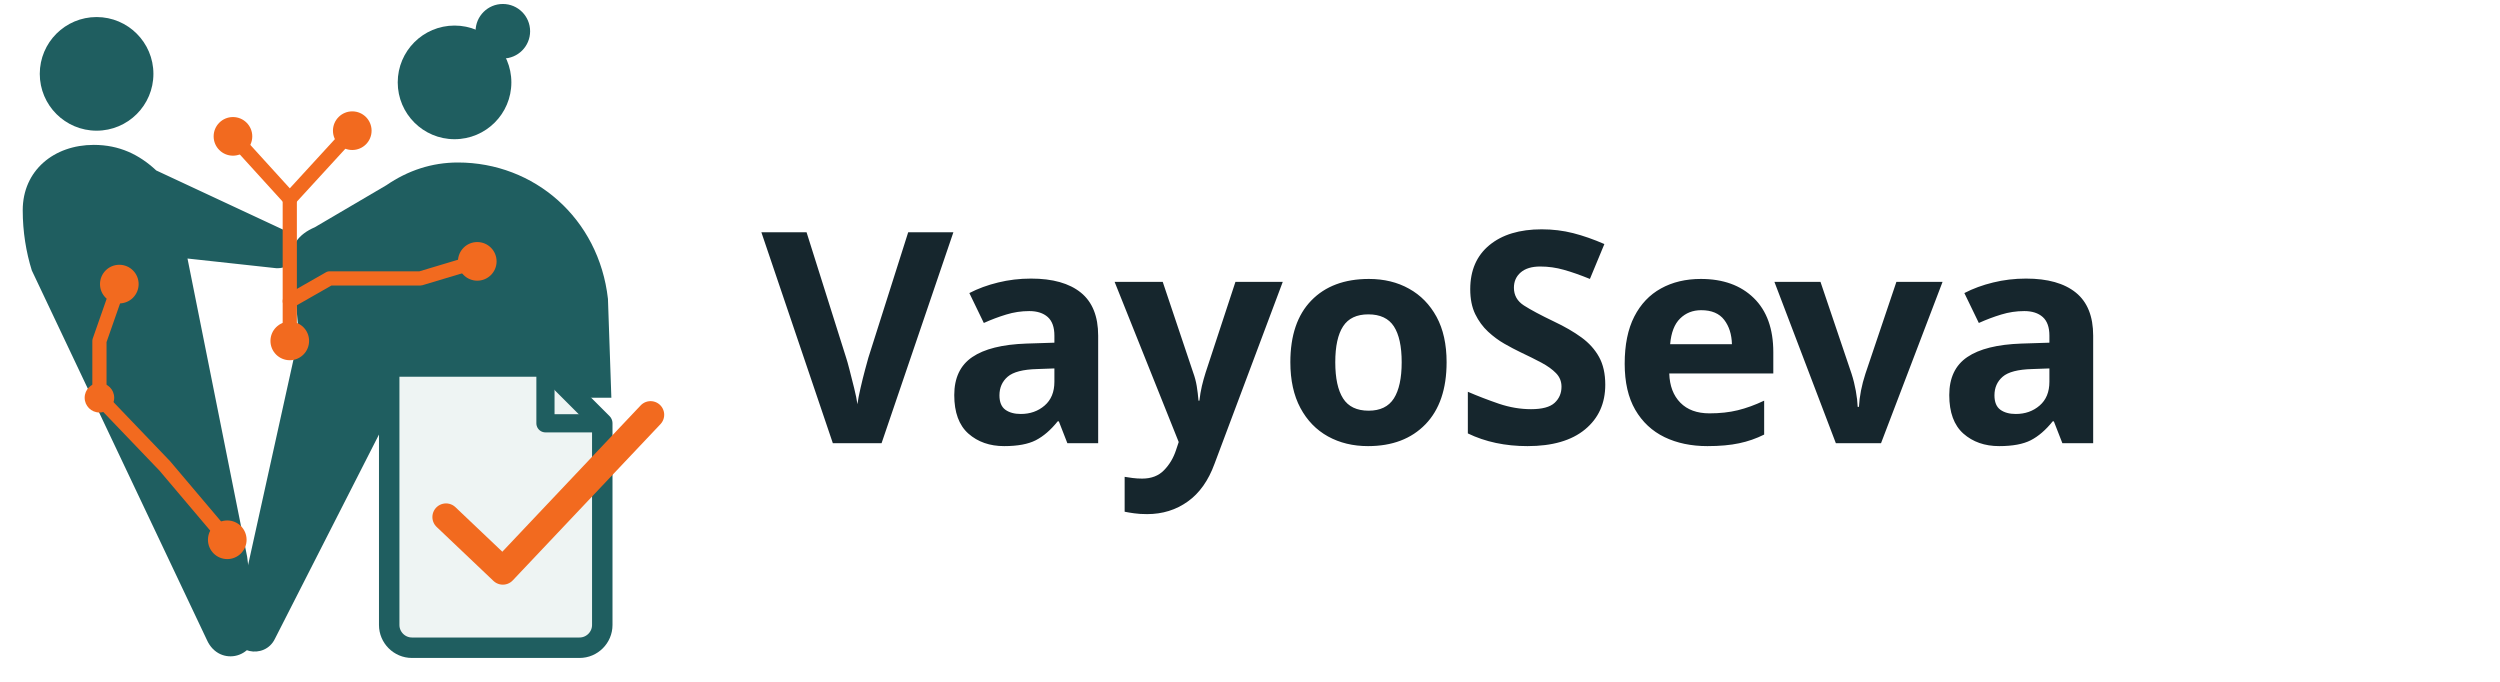
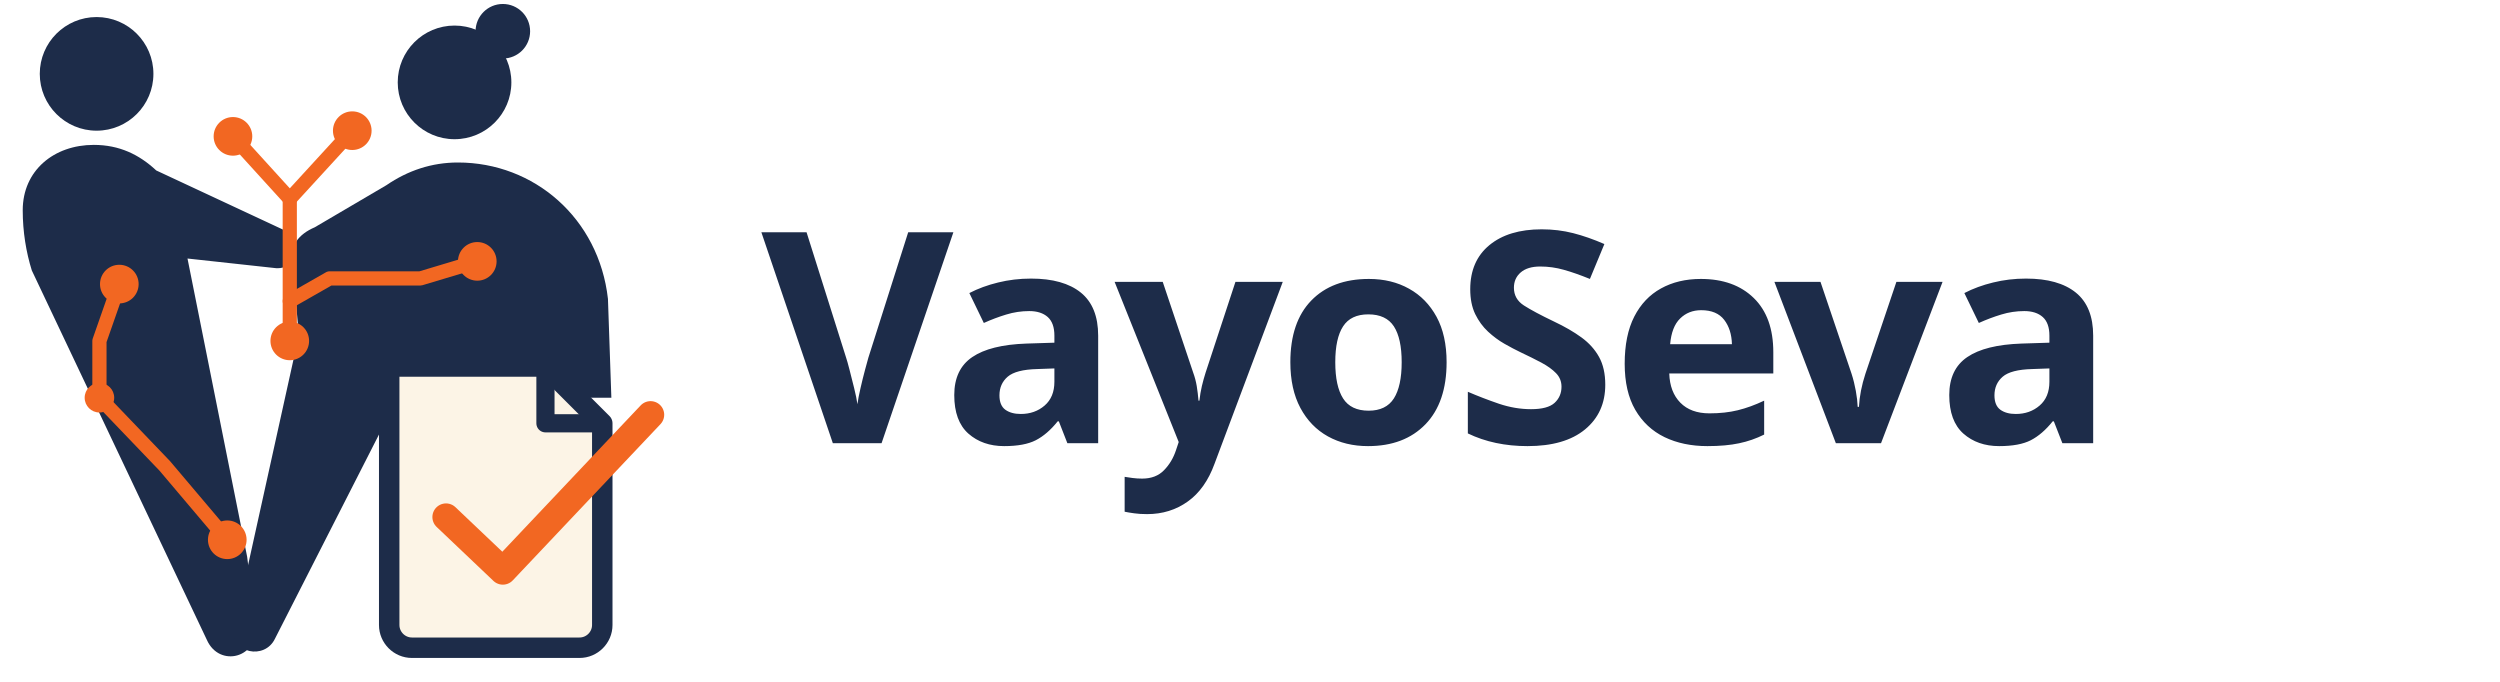
<svg xmlns="http://www.w3.org/2000/svg" viewBox="0 0 440 120" role="img" aria-label="VayoSeva">
  <g id="figure-helper">
-     <circle cx="17" cy="13" r="10" fill="#1F5E60" />
-     <path d="M4 37 C4 30 9.5 25.5 16.5 25.5 C21 25.5 24.5 27.2 27.5 30 L50 40.5 C53.6 42.2 52.6 47.4 48.6 47.2 L33 45.5 L43.5 98 L45 110 C45.6 115.8 38.6 117.6 36.4 112.6 L5.6 47.6 C4.6 44.4 4 40.8 4 37 Z" fill="#1F5E60" />
+     <circle cx="17" cy="13" r="10" fill="#1D2C49" />
+     <path d="M4 37 C4 30 9.5 25.5 16.5 25.5 C21 25.5 24.5 27.2 27.5 30 L50 40.5 C53.6 42.2 52.6 47.4 48.6 47.2 L33 45.5 L43.5 98 L45 110 C45.6 115.8 38.6 117.6 36.4 112.6 L5.6 47.6 C4.6 44.4 4 40.8 4 37 Z" fill="#1D2C49" />
  </g>
  <g id="figure-elder">
-     <circle cx="80" cy="14.5" r="10" fill="#1F5E60" />
-     <circle cx="88.5" cy="5.5" r="4.8" fill="#1F5E60" />
-     <path d="M51.5 46.5 C50.8 43.3 52.6 41.2 55.4 40 L68 32.6 C71.8 30 76 28.6 80.6 28.6 C94 28.6 105.4 38.4 107 52.6 L107.6 70 H70 L48.4 112.4 C46.6 116.2 40.6 115 41.2 110.6 L52.6 59 Z" fill="#1F5E60" />
+     <circle cx="80" cy="14.5" r="10" fill="#1D2C49" />
+     <circle cx="88.5" cy="5.5" r="4.8" fill="#1D2C49" />
+     <path d="M51.5 46.5 C50.8 43.3 52.6 41.2 55.4 40 L68 32.6 C71.8 30 76 28.6 80.6 28.6 C94 28.6 105.4 38.4 107 52.6 L107.6 70 H70 L48.4 112.4 C46.6 116.2 40.6 115 41.2 110.6 L52.6 59 Z" fill="#1D2C49" />
  </g>
  <g id="circuit-traces">
-     <path d="M41 24 L51 35 L62 23" fill="none" stroke="#F26A1F" stroke-width="2.5" stroke-linecap="round" stroke-linejoin="round" pathLength="1" />
-     <path d="M51 35 V60" fill="none" stroke="#F26A1F" stroke-width="2.5" stroke-linecap="round" stroke-linejoin="round" pathLength="1" />
-     <path d="M51 53 L58 49 H74 L84 46" fill="none" stroke="#F26A1F" stroke-width="2.5" stroke-linecap="round" stroke-linejoin="round" pathLength="1" />
-     <path d="M21 50 L17.5 60 V70 L29 82 L40 95" fill="none" stroke="#F26A1F" stroke-width="2.5" stroke-linecap="round" stroke-linejoin="round" pathLength="1" />
+     <path d="M41 24 L51 35 L62 23" fill="none" stroke="#F26722" stroke-width="2.5" stroke-linecap="round" stroke-linejoin="round" pathLength="1" />
+     <path d="M51 35 V60" fill="none" stroke="#F26722" stroke-width="2.5" stroke-linecap="round" stroke-linejoin="round" pathLength="1" />
+     <path d="M51 53 L58 49 H74 L84 46" fill="none" stroke="#F26722" stroke-width="2.5" stroke-linecap="round" stroke-linejoin="round" pathLength="1" />
+     <path d="M21 50 L17.5 60 V70 L29 82 L40 95" fill="none" stroke="#F26722" stroke-width="2.5" stroke-linecap="round" stroke-linejoin="round" pathLength="1" />
  </g>
  <g id="circuit-nodes">
-     <circle cx="41" cy="24" r="3.4" fill="#F26A1F" />
-     <circle cx="62" cy="23" r="3.4" fill="#F26A1F" />
-     <circle cx="51" cy="60" r="3.4" fill="#F26A1F" />
-     <circle cx="84" cy="46" r="3.4" fill="#F26A1F" />
-     <circle cx="21" cy="50" r="3.4" fill="#F26A1F" />
-     <circle cx="17.5" cy="70" r="2.6" fill="#F26A1F" />
-     <circle cx="40" cy="95" r="3.4" fill="#F26A1F" />
+     <circle cx="41" cy="24" r="3.4" fill="#F26722" />
+     <circle cx="62" cy="23" r="3.4" fill="#F26722" />
+     <circle cx="51" cy="60" r="3.4" fill="#F26722" />
+     <circle cx="84" cy="46" r="3.4" fill="#F26722" />
+     <circle cx="21" cy="50" r="3.4" fill="#F26722" />
+     <circle cx="17.5" cy="70" r="2.6" fill="#F26722" />
+     <circle cx="40" cy="95" r="3.4" fill="#F26722" />
  </g>
  <g id="document">
-     <path d="M68.5 64.5 H96 L106 74.5 V110 C106 112.2 104.2 114 102 114 H72.5 C70.3 114 68.5 112.2 68.5 110 Z" fill="#EEF4F3" stroke="#1F5E60" stroke-width="3.6" stroke-linecap="round" stroke-linejoin="round" />
-     <path d="M96 64.5 V74.5 H106" fill="none" stroke="#1F5E60" stroke-width="3.2" stroke-linecap="round" stroke-linejoin="round" />
+     <path d="M68.5 64.5 H96 L106 74.5 V110 C106 112.2 104.2 114 102 114 H72.5 C70.3 114 68.5 112.2 68.5 110 Z" fill="#FCF4E6" stroke="#1D2C49" stroke-width="3.6" stroke-linecap="round" stroke-linejoin="round" />
+     <path d="M96 64.5 V74.5 H106" fill="none" stroke="#1D2C49" stroke-width="3.2" stroke-linecap="round" stroke-linejoin="round" />
  </g>
  <g id="tick">
-     <path d="M78.5 91 L88.5 100.5 L114.5 73" fill="none" stroke="#F26A1F" stroke-width="4.8" stroke-linecap="round" stroke-linejoin="round" pathLength="1" />
+     <path d="M78.5 91 L88.5 100.5 L114.5 73" fill="none" stroke="#F26722" stroke-width="4.8" stroke-linecap="round" stroke-linejoin="round" pathLength="1" />
  </g>
-   <text x="134" y="78" font-family="Outfit, 'Anek Latin', system-ui, sans-serif" font-weight="600" font-size="52" letter-spacing="-1" fill="#16262D">VayoSeva</text>
+   <text x="134" y="78" font-family="Outfit, 'Anek Latin', system-ui, sans-serif" font-weight="600" font-size="52" letter-spacing="-1" fill="#1D2C49">VayoSeva</text>
</svg>
